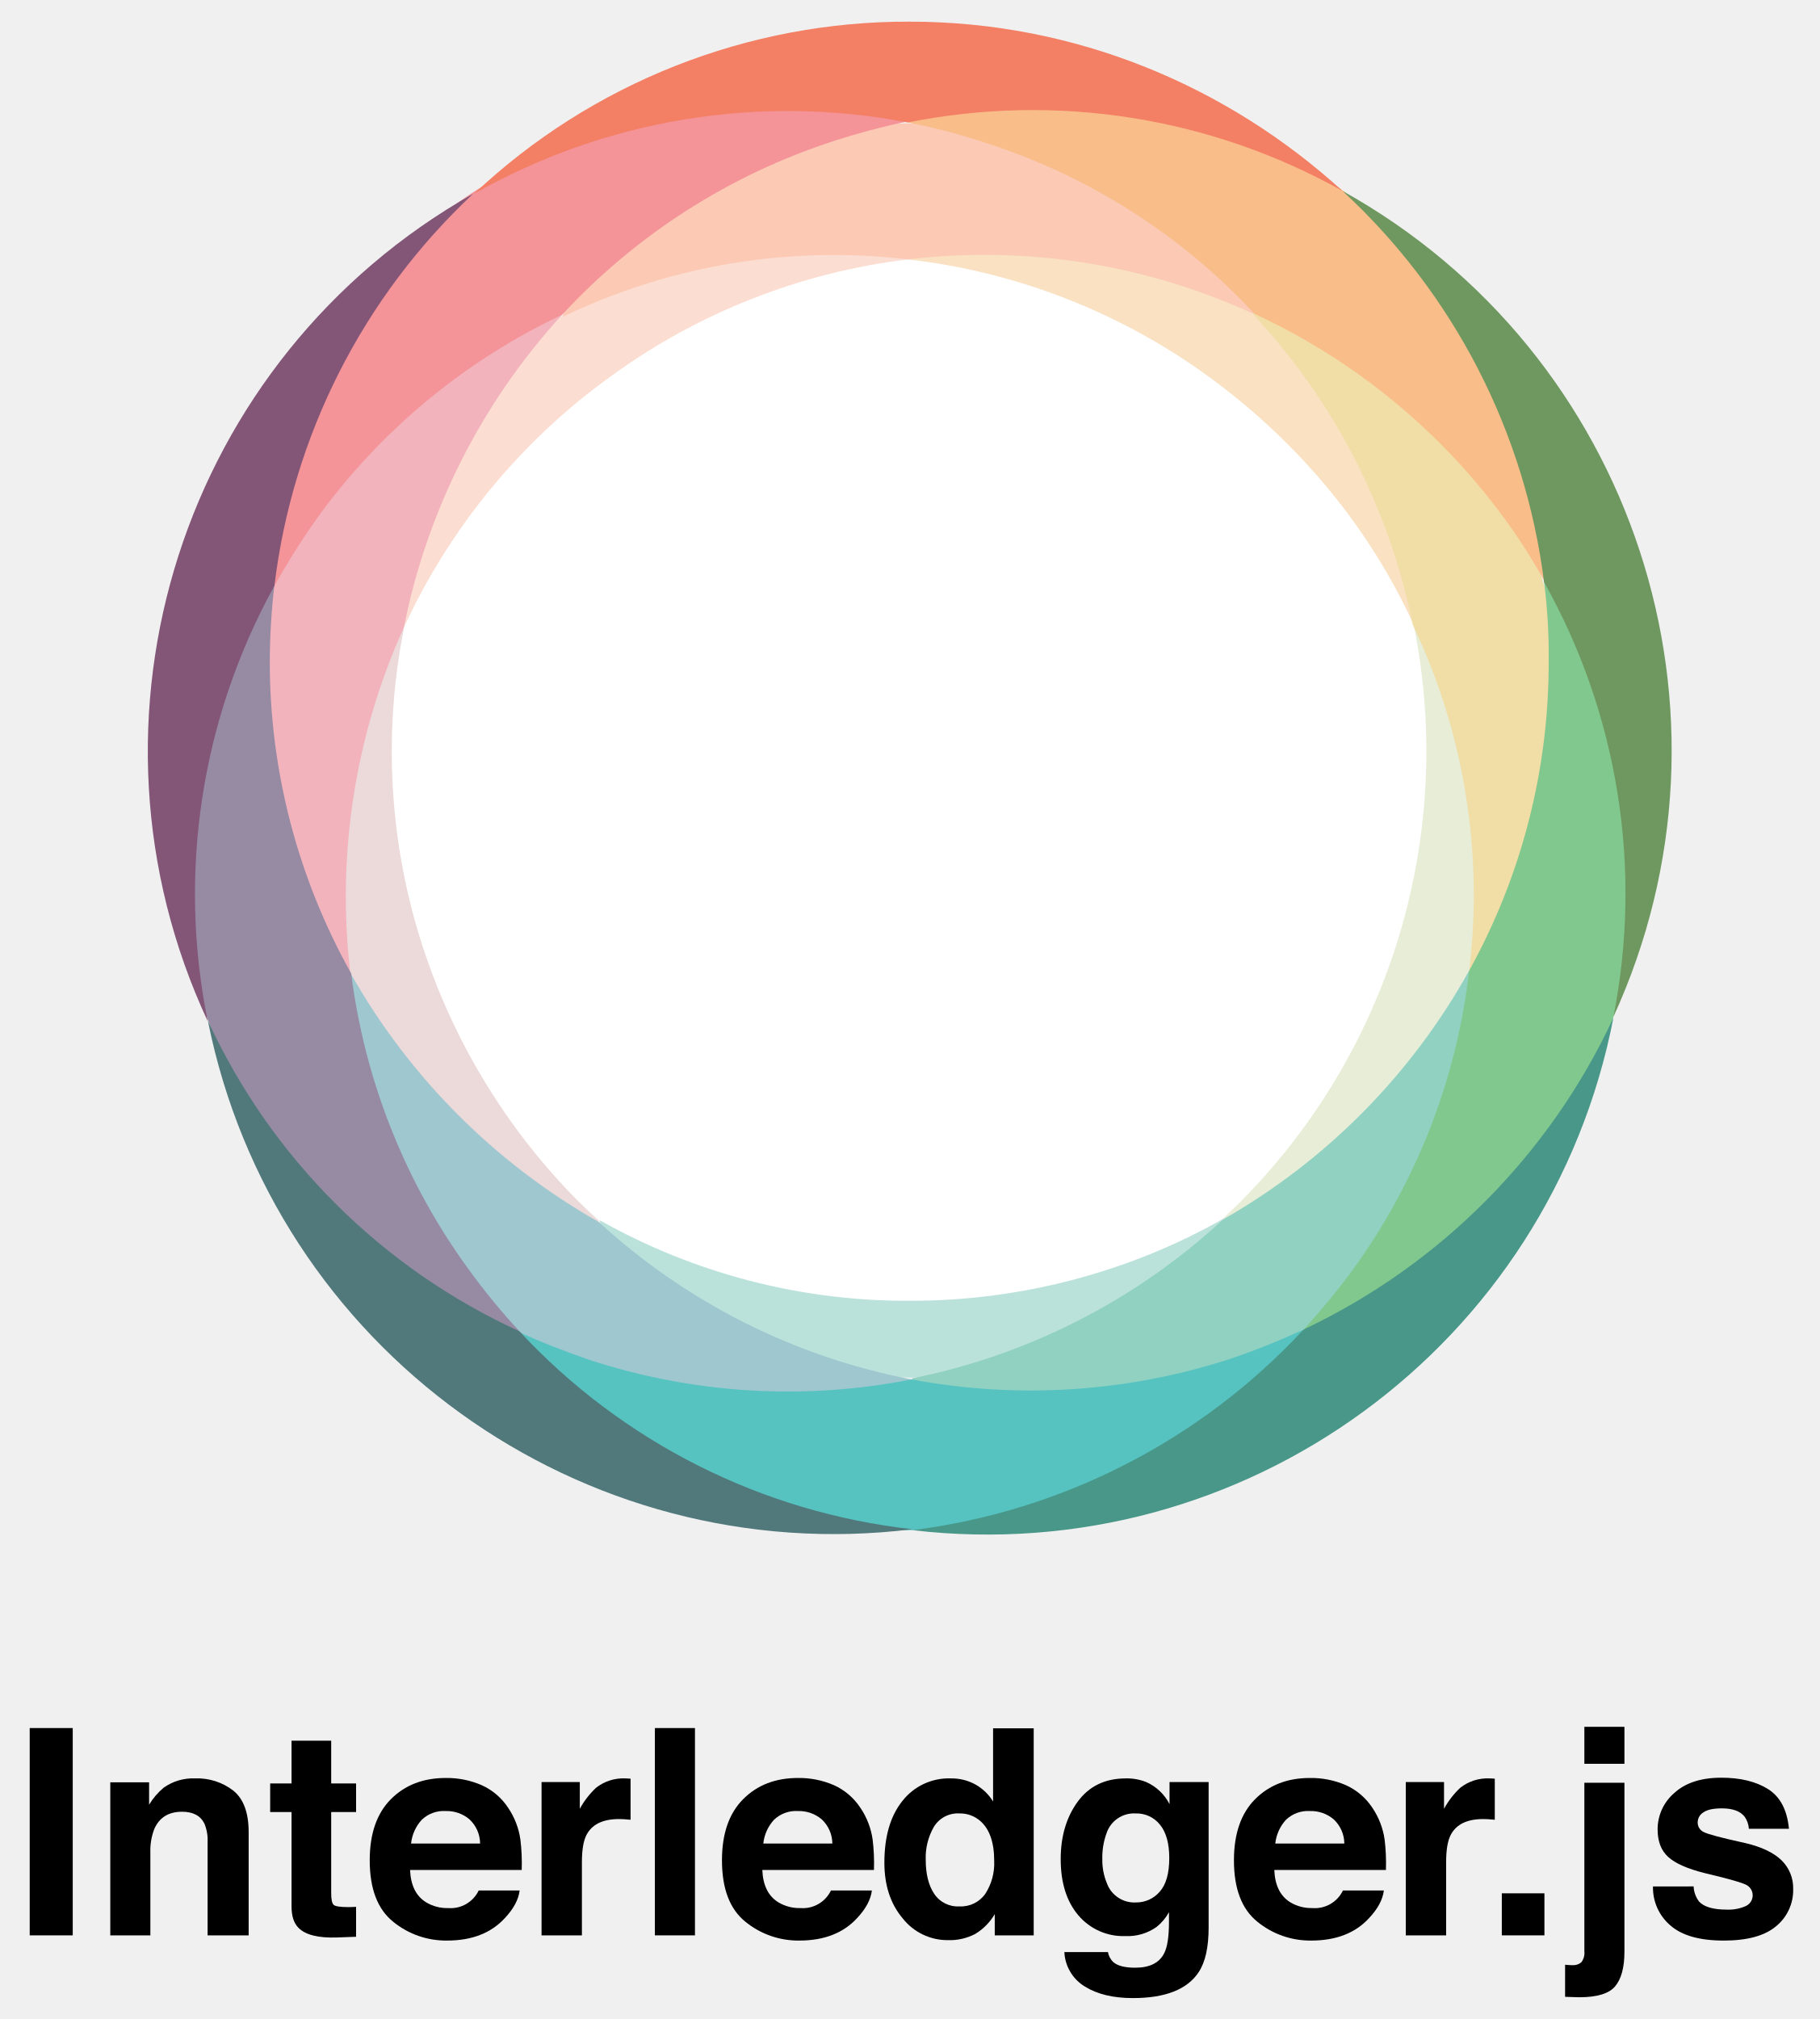
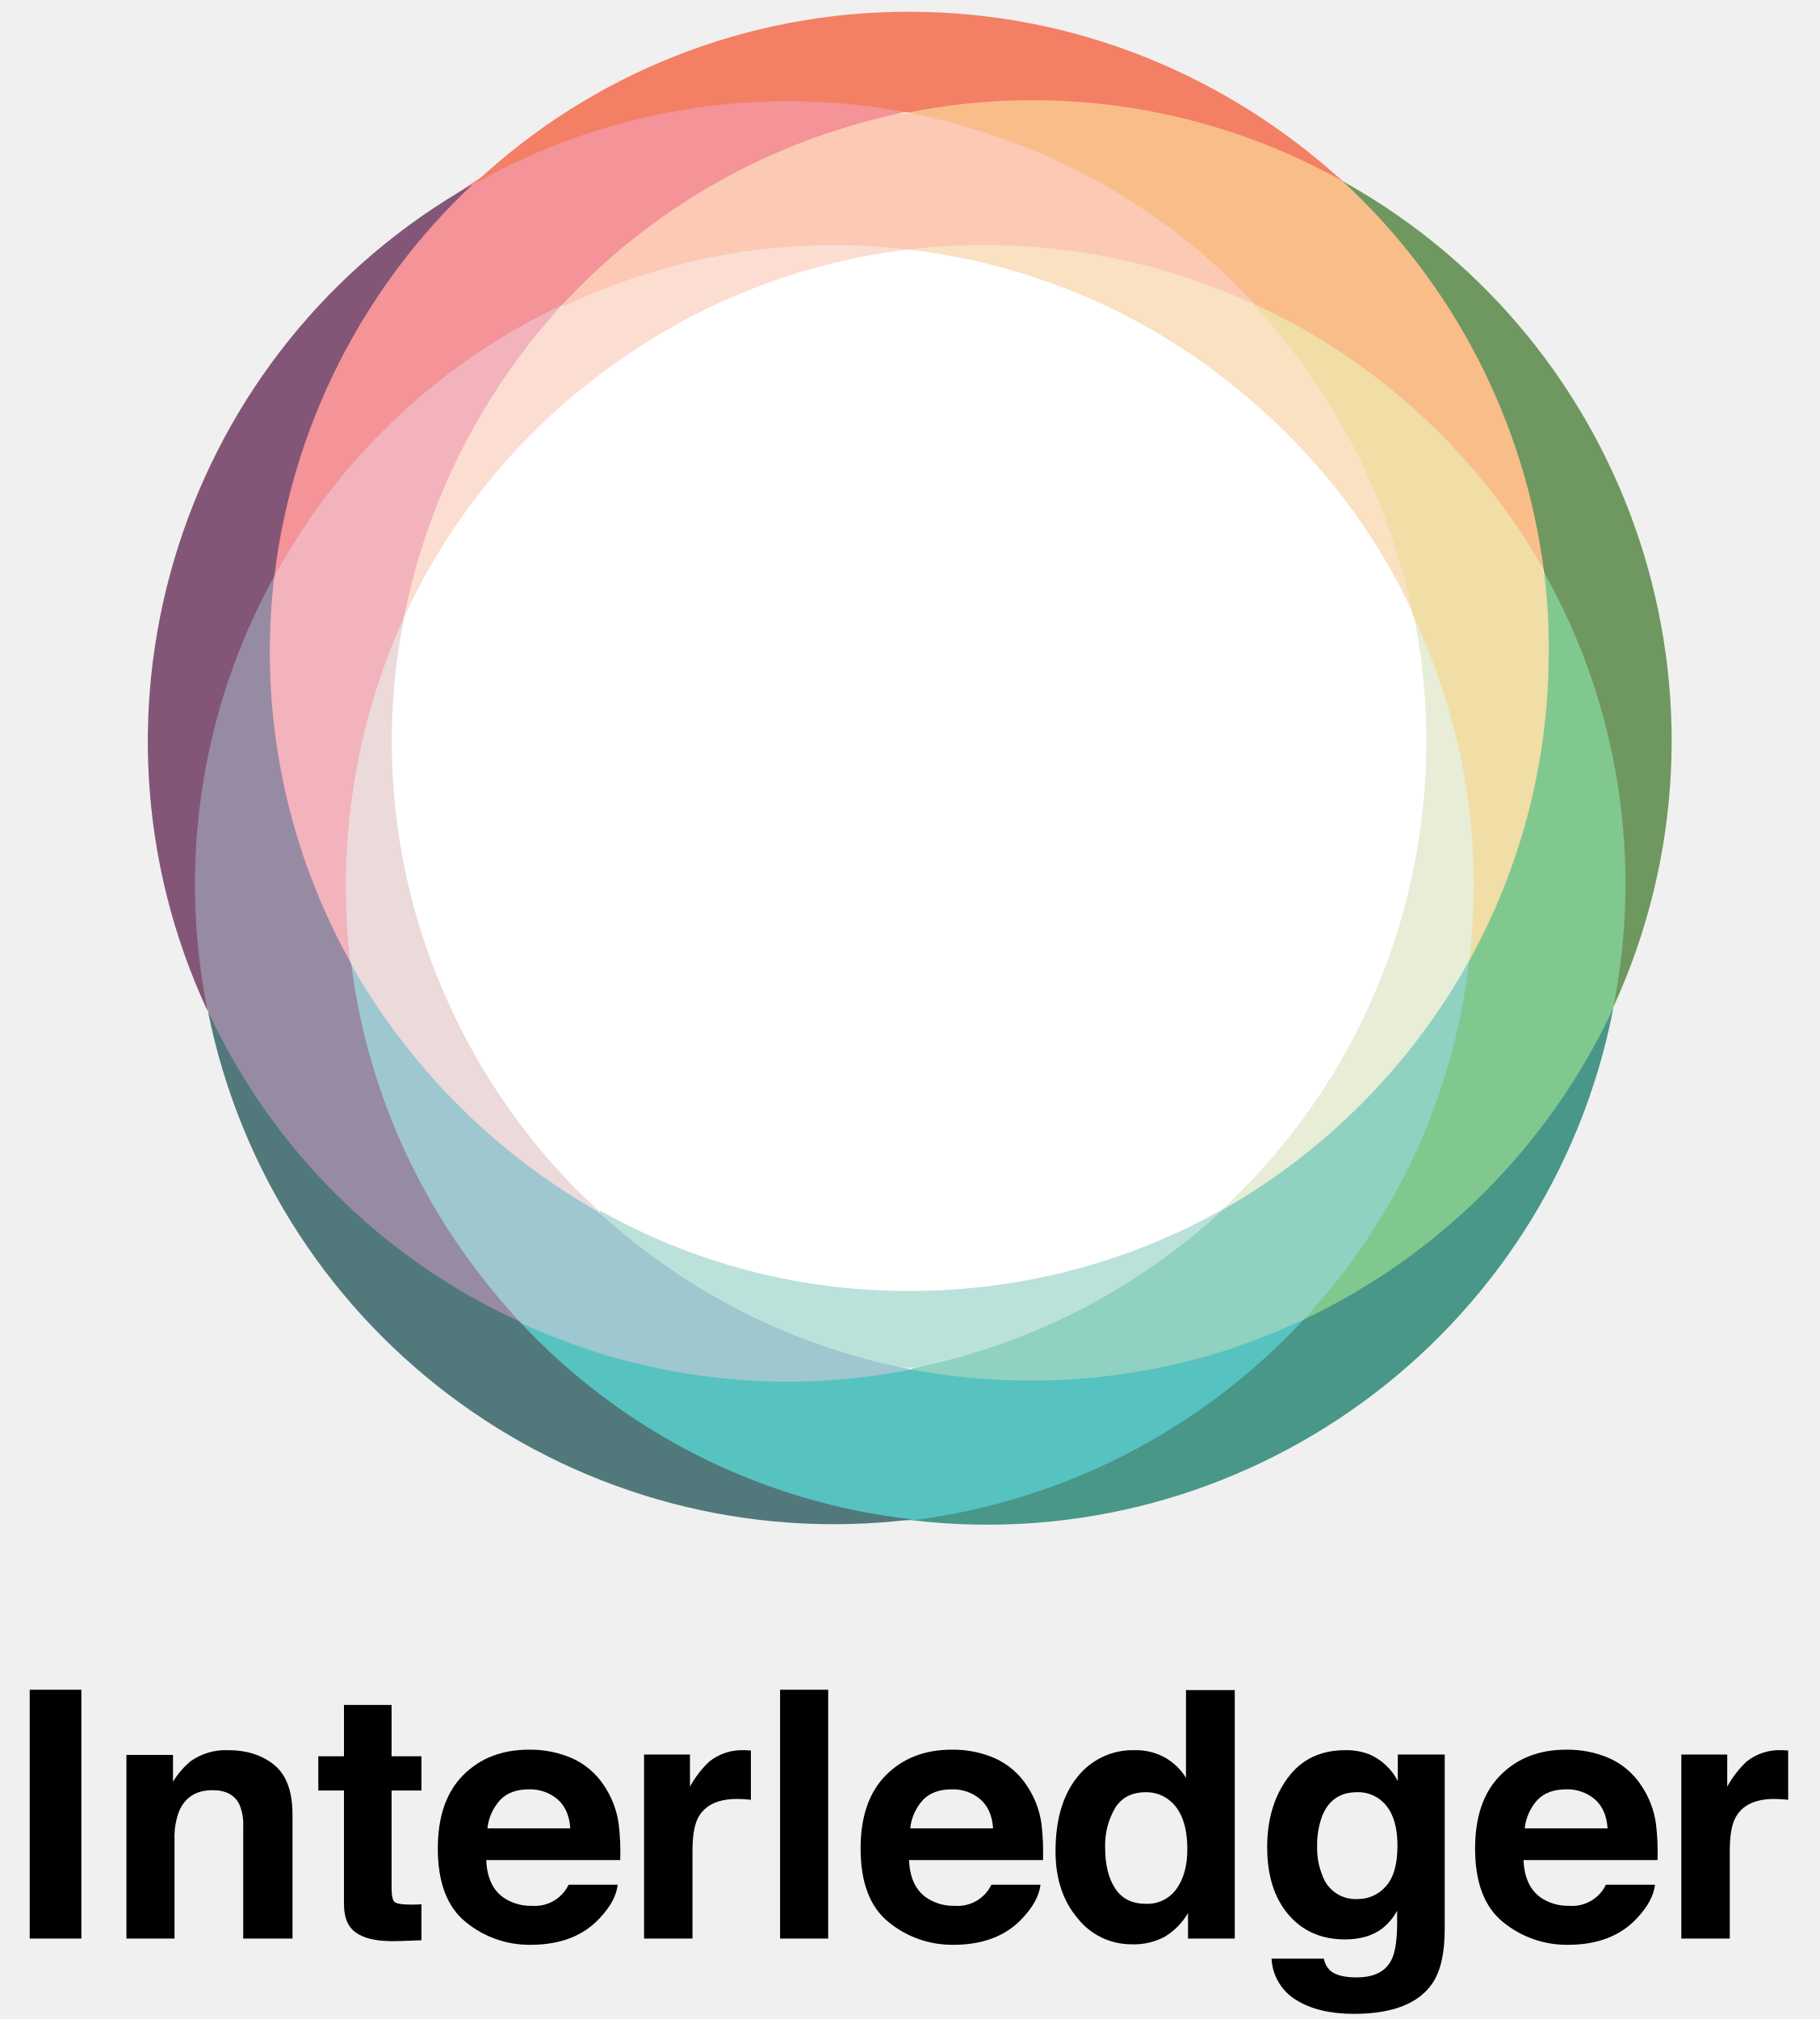
<svg xmlns="http://www.w3.org/2000/svg" id="svg68" viewBox="0 0 500 554.681">
  <defs>
    <style>.cls-1{fill:none;}.cls-2{clip-path:url(#clip-path);}.cls-3{fill:#fff;}.cls-4{fill:#bbe2da;}.cls-5{fill:#ecd9d9;}.cls-6{fill:#fcddd1;}.cls-7{fill:#f9e1c1;}.cls-8{fill:#e7edd7;}.cls-9{fill:#9ec7d0;}.cls-10{fill:#90d1c2;}.cls-11{fill:#f2b3bc;}.cls-12{fill:#fbc9b4;}.cls-13{fill:#f1dda6;}.cls-14{fill:#978ba4;}.cls-15{fill:#56c3c1;}.cls-16{fill:#81c88e;}.cls-17{fill:#f49398;}.cls-18{fill:#f9bd89;}.cls-19{fill:#835677;}.cls-20{fill:#51797c;}.cls-21{fill:#489789;}.cls-22{fill:#6e985f;}.cls-23{fill:#f37f64;}</style>
    <clipPath id="clip-path">
-       <rect class="cls-1" x="-0.574" y="-15.903" width="500.574" height="495.492" />
+       <rect class="cls-1" x="-0.574" y="-18.615" width="500.574" height="495.492" />
    </clipPath>
  </defs>
  <g class="cls-2">
    <g id="g46">
      <g id="g44">
-         <path id="path2" class="cls-3" d="M388.451,263.351c9.656-29.73,5.844-63.27,0-91.984-12.197-26.172-27.443-53.869-52.344-71.91-25.41-18.549-57.68-24.902-86.648-28.205C220.746,74.81,189.746,79.638,164.59,97.679c-25.41,18.549-41.418,48.279-53.615,74.705-5.59,28.459-9.656,61.492,0,90.967,9.656,29.729,32.016,52.344,53.615,71.91,25.156,13.975,53.869,27.697,84.869,27.697,31.254,0,61.238-13.721,86.648-28.205,21.09-19.566,42.943-41.926,52.344-71.402Z" />
-         <path id="path4" class="cls-4" d="M249.967,357.367a171.962,171.962,0,0,1-85.123-22.107c1.016,19.82,39.385,43.197,85.885,43.197s82.836-28.713,85.631-43.705a175.178,175.178,0,0,1-86.393,22.615Z" />
-         <path id="path6" class="cls-5" d="M164.59,335.515a177.22,177.22,0,0,1-48.279-74.959,173.42,173.42,0,0,1-5.336-87.918c-17.025,4.066-25.918,61.492-14.484,95.033S147.82,342.63,164.59,335.515Z" />
-         <path id="path8" class="cls-6" d="M167.639,103.523A174.497,174.497,0,0,1,249.459,71.252c-13.975-12.197-70.385-3.303-95.033,15.5s-53.361,68.098-43.451,85.631A175.305,175.305,0,0,1,167.639,103.523Z" />
-         <path id="path10" class="cls-7" d="M249.459,71.252a174.138,174.138,0,0,1,83.09,32.525c24.902,18.295,43.959,41.672,55.902,67.844,10.418-17.787-12.959-65.049-43.959-85.377S257.336,60.326,249.459,71.252Z" />
-         <path id="path12" class="cls-8" d="M388.451,171.621A175.444,175.444,0,0,1,336.107,334.752c24.139,2.287,57.426-29.73,67.59-68.352S403.443,173.654,388.451,171.621Z" />
-         <path id="path14" class="cls-9" d="M96.492,267.671c-10.164,12.959,2.795,67.336,46.246,98.336s98.336,24.139,107.738,12.959a176.027,176.027,0,0,1-85.885-43.197A180.655,180.655,0,0,1,96.492,267.671Z" />
-         <path id="path16" class="cls-10" d="M403.697,266.654a178.232,178.232,0,0,1-67.59,68.352,177.108,177.108,0,0,1-85.631,43.705c11.434,13.975,73.943,6.861,107.738-13.467,33.795-20.582,52.09-81.057,45.484-98.59Z" />
-         <path id="path18" class="cls-11" d="M110.975,172.384A178.628,178.628,0,0,1,154.426,86.498c-22.869-8.385-65.811,29.73-79.279,74.197s-2.541,95.795,21.09,106.467a179.263,179.263,0,0,1,14.738-94.779Z" />
-         <path id="path20" class="cls-12" d="M249.459,71.252a177.109,177.109,0,0,1,95.033,14.992c9.656-18.295-52.09-52.344-95.033-52.344S155.443,63.63,154.68,87.007A171.982,171.982,0,0,1,249.459,71.252Z" />
-         <path id="path22" class="cls-13" d="M403.697,266.654c20.582-4.066,35.828-54.885,20.328-106.721S361.008,80.908,344.238,86.244a175.662,175.662,0,0,1,43.959,85.377,172.342,172.342,0,0,1,15.5,95.033Z" />
-         <path id="path24" class="cls-14" d="M142.738,365.752a184.663,184.663,0,0,1-13.975-17.025,175.382,175.382,0,0,1-32.27-81.311,175.046,175.046,0,0,1-22.361-85.885,187.23,187.23,0,0,1,1.27-20.836c-16.516,4.574-36.336,70.639-18.295,119.426S127.238,368.548,142.738,365.752Z" />
-         <path id="path26" class="cls-15" d="M358.213,365.244a199.341,199.341,0,0,1-20.328,8.131,177.34,177.34,0,0,1-87.41,5.59,175.383,175.383,0,0,1-88.426-5.336c-6.607-2.287-13.213-4.828-19.311-7.623,7.623,23.885,47.008,54.377,107.992,54.377s96.303-30.238,107.484-55.139Z" />
-         <path id="path28" class="cls-16" d="M424.279,159.933a155.337,155.337,0,0,1,1.27,21.852,174.25,174.25,0,0,1-21.852,84.869,173.536,173.536,0,0,1-32.27,82.582,200.878,200.878,0,0,1-13.213,16.008c28.205,1.779,69.877-29.221,85.123-85.885S439.525,166.793,424.279,159.933Z" />
-         <path id="path30" class="cls-17" d="M75.402,160.949A205.455,205.455,0,0,1,87.09,142.4,175.148,175.148,0,0,1,154.426,86.498a175.386,175.386,0,0,1,74.705-47.77A195.331,195.331,0,0,1,249.205,33.392C225.32,21.449,167.131,28.564,129.779,52.957S68.541,138.08,75.402,160.949Z" />
-         <path id="path32" class="cls-18" d="M249.459,33.646a165.214,165.214,0,0,1,21.344,5.59A172.883,172.883,0,0,1,344.746,86.244,177.234,177.234,0,0,1,413.353,142.4a157.518,157.518,0,0,1,11.18,17.533c10.672-20.582-21.852-82.074-55.393-107.484S274.361,22.466,249.459,33.646Z" />
-         <path id="path34" class="cls-19" d="M75.402,160.949A176.439,176.439,0,0,1,130.033,53.212a175.846,175.846,0,0,0-72.926,227.418A175.22,175.22,0,0,1,75.402,160.949Z" />
-         <path id="path36" class="cls-20" d="M142.738,365.752a173.905,173.905,0,0,1-85.631-85.377A175.554,175.554,0,0,0,250.73,420.129,173.609,173.609,0,0,1,142.738,365.752Z" />
-         <path id="path38" class="cls-21" d="M358.213,365.244a176.639,176.639,0,0,1-107.484,55.139A175.369,175.369,0,0,0,443.336,279.613,177.487,177.487,0,0,1,358.213,365.244Z" />
-         <path id="path40" class="cls-22" d="M424.279,159.933A174.691,174.691,0,0,1,443.336,279.359,175.812,175.812,0,0,0,368.885,52.449,176.026,176.026,0,0,1,424.279,159.933Z" />
-         <path id="path42" class="cls-23" d="M249.459,33.646A174.265,174.265,0,0,1,368.885,52.449c-31.508-28.713-73.18-46.5-118.918-46.5A173.763,173.763,0,0,0,130.287,53.212,174.784,174.784,0,0,1,249.459,33.646Z" />
+         <path id="path2" class="cls-3" d="M388.451,260.639c9.656-29.73,5.844-63.27,0-91.984-12.197-26.172-27.443-53.869-52.344-71.91C310.697,78.197,278.426,71.844,249.459,68.541,220.746,72.098,189.746,76.926,164.59,94.967c-25.41,18.549-41.418,48.279-53.615,74.705-5.59,28.459-9.656,61.492,0,90.967,9.656,29.729,32.016,52.344,53.615,71.91,25.156,13.975,53.869,27.697,84.869,27.697,31.254,0,61.238-13.721,86.648-28.205,21.09-19.566,42.943-41.926,52.344-71.402Z" />
+         <path id="path4" class="cls-4" d="M249.967,354.656a171.962,171.962,0,0,1-85.123-22.107c1.016,19.82,39.385,43.197,85.885,43.197s82.836-28.713,85.631-43.705a175.178,175.178,0,0,1-86.393,22.615Z" />
+         <path id="path6" class="cls-5" d="M164.59,332.803a177.22,177.22,0,0,1-48.279-74.959,173.42,173.42,0,0,1-5.336-87.918C93.951,173.992,85.057,231.418,96.492,264.959S147.82,339.918,164.59,332.803Z" />
+         <path id="path8" class="cls-6" d="M167.639,100.811A174.497,174.497,0,0,1,249.459,68.541c-13.975-12.197-70.385-3.303-95.033,15.5s-53.361,68.098-43.451,85.631A175.305,175.305,0,0,1,167.639,100.811Z" />
+         <path id="path10" class="cls-7" d="M249.459,68.541a174.138,174.138,0,0,1,83.09,32.525c24.902,18.295,43.959,41.672,55.902,67.844,10.418-17.787-12.959-65.049-43.959-85.377S257.336,57.615,249.459,68.541Z" />
+         <path id="path12" class="cls-8" d="M388.451,168.91A175.444,175.444,0,0,1,336.107,332.041c24.139,2.287,57.426-29.73,67.59-68.352S403.443,170.943,388.451,168.91Z" />
+         <path id="path14" class="cls-9" d="M96.492,264.959C86.328,277.918,99.287,332.295,142.738,363.295s98.336,24.139,107.738,12.959a176.027,176.027,0,0,1-85.885-43.197A180.655,180.655,0,0,1,96.492,264.959Z" />
+         <path id="path16" class="cls-10" d="M403.697,263.943A178.232,178.232,0,0,1,336.107,332.295a177.108,177.108,0,0,1-85.631,43.705c11.434,13.975,73.943,6.861,107.738-13.467,33.795-20.582,52.09-81.057,45.484-98.59Z" />
+         <path id="path18" class="cls-11" d="M110.975,169.672A178.628,178.628,0,0,1,154.426,83.787c-22.869-8.385-65.811,29.73-79.279,74.197s-2.541,95.795,21.09,106.467a179.263,179.263,0,0,1,14.738-94.779Z" />
+         <path id="path20" class="cls-12" d="M249.459,68.541a177.109,177.109,0,0,1,95.033,14.992c9.656-18.295-52.09-52.344-95.033-52.344S155.443,60.918,154.68,84.295A171.982,171.982,0,0,1,249.459,68.541Z" />
+         <path id="path22" class="cls-13" d="M403.697,263.943c20.582-4.066,35.828-54.885,20.328-106.721s-63.016-79.025-79.787-73.689a175.662,175.662,0,0,1,43.959,85.377,172.342,172.342,0,0,1,15.5,95.033Z" />
+         <path id="path24" class="cls-14" d="M142.738,363.041a184.663,184.663,0,0,1-13.975-17.025,175.382,175.382,0,0,1-32.27-81.311,175.046,175.046,0,0,1-22.361-85.885,187.23,187.23,0,0,1,1.27-20.836c-16.516,4.574-36.336,70.639-18.295,119.426S127.238,365.836,142.738,363.041Z" />
+         <path id="path26" class="cls-15" d="M358.213,362.533a199.341,199.341,0,0,1-20.328,8.131,177.34,177.34,0,0,1-87.41,5.59,175.383,175.383,0,0,1-88.426-5.336c-6.607-2.287-13.213-4.828-19.311-7.623,7.623,23.885,47.008,54.377,107.992,54.377s96.303-30.238,107.484-55.139Z" />
+         <path id="path28" class="cls-16" d="M424.279,157.221a155.337,155.337,0,0,1,1.27,21.852,174.25,174.25,0,0,1-21.852,84.869,173.536,173.536,0,0,1-32.27,82.582,200.878,200.878,0,0,1-13.213,16.008c28.205,1.779,69.877-29.221,85.123-85.885S439.525,164.082,424.279,157.221Z" />
+         <path id="path30" class="cls-17" d="M75.402,158.238a205.455,205.455,0,0,1,11.689-18.549A175.148,175.148,0,0,1,154.426,83.787,175.386,175.386,0,0,1,229.131,36.016,195.331,195.331,0,0,1,249.205,30.68c-23.885-11.943-82.074-4.828-119.426,19.566S68.541,135.369,75.402,158.238Z" />
+         <path id="path32" class="cls-18" d="M249.459,30.934a165.214,165.214,0,0,1,21.344,5.59A172.883,172.883,0,0,1,344.746,83.533a177.234,177.234,0,0,1,68.607,56.156,157.518,157.518,0,0,1,11.18,17.533c10.672-20.582-21.852-82.074-55.393-107.484s-94.779-29.984-119.68-18.803Z" />
+         <path id="path34" class="cls-19" d="M75.402,158.238A176.439,176.439,0,0,1,130.033,50.5,175.846,175.846,0,0,0,57.107,277.918,175.22,175.22,0,0,1,75.402,158.238Z" />
+         <path id="path36" class="cls-20" d="M142.738,363.041a173.905,173.905,0,0,1-85.631-85.377A175.554,175.554,0,0,0,250.73,417.418,173.609,173.609,0,0,1,142.738,363.041Z" />
+         <path id="path38" class="cls-21" d="M358.213,362.533a176.639,176.639,0,0,1-107.484,55.139A175.369,175.369,0,0,0,443.336,276.902,177.487,177.487,0,0,1,358.213,362.533Z" />
+         <path id="path40" class="cls-22" d="M424.279,157.221A174.691,174.691,0,0,1,443.336,276.647,175.812,175.812,0,0,0,368.885,49.738,176.026,176.026,0,0,1,424.279,157.221Z" />
+         <path id="path42" class="cls-23" d="M249.459,30.934A174.265,174.265,0,0,1,368.885,49.738c-31.508-28.713-73.18-46.5-118.918-46.5A173.763,173.763,0,0,0,130.287,50.5,174.784,174.784,0,0,1,249.459,30.934Z" />
      </g>
    </g>
  </g>
-   <path d="M19.988,531.703H8.165V474.75H19.988Z" />
-   <path d="M64.189,492.002q4.136,3.42,4.136,11.341v28.36H57.043V506.086a11.766,11.766,0,0,0-.882-5.101q-1.612-3.245-6.137-3.245-5.562,0-7.633,4.752a16.427,16.427,0,0,0-1.074,6.414v22.797H30.305V489.665H40.969v6.143a18.669,18.669,0,0,1,4.001-4.675,13.863,13.863,0,0,1,8.58-2.55A16.145,16.145,0,0,1,64.189,492.002Z" />
-   <path d="M74.237,497.817v-7.844h5.873V478.228h10.896v11.746h6.839v7.844H91.006v22.256q0,2.588.657,3.226.656.639,4.019.638.502,0,1.062-.019.56-.019,1.101-.059v8.23l-5.216.192q-7.805.271-10.664-2.704-1.854-1.893-1.855-5.835V497.817Z" />
-   <path d="M132.36,490.44a17.132,17.132,0,0,1,7.278,6.23,20.691,20.691,0,0,1,3.355,8.707,53.778,53.778,0,0,1,.363,8.358H112.682q.256,6.337,4.404,8.887a11.181,11.181,0,0,0,6.071,1.584,8.552,8.552,0,0,0,8.381-4.829h11.243q-.445,3.747-4.082,7.611-5.659,6.144-15.845,6.144a22.959,22.959,0,0,1-14.834-5.182q-6.427-5.183-6.427-16.861,0-10.944,5.802-16.783,5.802-5.839,15.061-5.84A23.979,23.979,0,0,1,132.36,490.44Zm-16.474,9.513a11.441,11.441,0,0,0-2.934,6.52h18.971a9.188,9.188,0,0,0-2.933-6.655,9.651,9.651,0,0,0-6.531-2.271A8.735,8.735,0,0,0,115.886,499.953Z" />
-   <path d="M172.32,488.602q.212.021.946.059v11.282q-1.043-.116-1.854-.154-.812-.038-1.314-.039-6.646,0-8.925,4.328-1.275,2.433-1.275,7.495v20.131H148.809V489.587h10.51v7.342a23.282,23.282,0,0,1,4.443-5.757,12.097,12.097,0,0,1,8.037-2.589C172.004,488.583,172.178,488.589,172.32,488.602Z" />
-   <path d="M190.963,531.703H179.951V474.75h11.012Z" />
-   <path d="M229.149,490.44a17.132,17.132,0,0,1,7.278,6.23,20.691,20.691,0,0,1,3.355,8.707,53.778,53.778,0,0,1,.363,8.358H209.471q.256,6.337,4.404,8.887a11.181,11.181,0,0,0,6.071,1.584,8.552,8.552,0,0,0,8.381-4.829h11.243q-.445,3.747-4.082,7.611-5.659,6.144-15.845,6.144a22.959,22.959,0,0,1-14.834-5.182q-6.427-5.183-6.427-16.861,0-10.944,5.802-16.783,5.802-5.839,15.061-5.84A23.979,23.979,0,0,1,229.149,490.44Zm-16.474,9.513a11.441,11.441,0,0,0-2.934,6.52h18.971a9.188,9.188,0,0,0-2.933-6.655,9.651,9.651,0,0,0-6.531-2.271A8.735,8.735,0,0,0,212.675,499.953Z" />
-   <path d="M268.047,490.264A13.387,13.387,0,0,1,272.877,494.919v-20.092h11.166v56.876H273.34v-5.834a15.518,15.518,0,0,1-5.371,5.447,15.07,15.07,0,0,1-7.496,1.7,15.645,15.645,0,0,1-12.421-5.97q-5.043-5.969-5.042-15.319,0-10.781,4.965-16.963a16.149,16.149,0,0,1,13.271-6.182A13.58,13.58,0,0,1,268.047,490.264ZM270.752,520.267a15.362,15.362,0,0,0,2.434-9.003q0-7.727-3.902-11.051a8.406,8.406,0,0,0-5.564-2.009,7.735,7.735,0,0,0-7.09,3.65,16.911,16.911,0,0,0-2.26,9.062q0,5.834,2.299,9.331a7.776,7.776,0,0,0,6.975,3.496A8.134,8.134,0,0,0,270.752,520.267Z" />
-   <path d="M314.885,489.549a13.222,13.222,0,0,1,6.482,6.104v-6.066H332.108v39.952q0,8.152-2.743,12.287-4.714,7.109-18.082,7.109-8.077,0-13.176-3.168a11.69,11.69,0,0,1-5.642-9.467h11.978a4.962,4.962,0,0,0,1.507,2.782q1.777,1.507,5.989,1.507,5.95,0,7.96-3.979,1.312-2.55,1.313-8.578v-2.704a13.433,13.433,0,0,1-3.4,4.057,13.67,13.67,0,0,1-8.539,2.512,16.157,16.157,0,0,1-12.963-5.699q-4.85-5.7-4.85-15.437,0-9.388,4.67-15.783,4.668-6.394,13.235-6.395A14.486,14.486,0,0,1,314.885,489.549Zm3.75,30.195q2.656-2.917,2.655-9.292,0-5.988-2.521-9.119a8.223,8.223,0,0,0-6.752-3.129,7.957,7.957,0,0,0-7.965,5.447,19.4,19.4,0,0,0-1.154,7.148,16.382,16.382,0,0,0,1.23,6.53,8.026,8.026,0,0,0,8.004,5.332A8.454,8.454,0,0,0,318.635,519.744Z" />
-   <path d="M369.831,490.44a17.136,17.136,0,0,1,7.278,6.23,20.71,20.71,0,0,1,3.355,8.707,53.85,53.85,0,0,1,.362,8.358H350.153q.256,6.337,4.404,8.887a11.18,11.18,0,0,0,6.071,1.584,8.553,8.553,0,0,0,8.381-4.829h11.243q-.445,3.747-4.083,7.611-5.659,6.144-15.845,6.144a22.962,22.962,0,0,1-14.835-5.182q-6.426-5.183-6.426-16.861,0-10.944,5.802-16.783,5.801-5.839,15.061-5.84A23.979,23.979,0,0,1,369.831,490.44Zm-16.474,9.513a11.441,11.441,0,0,0-2.934,6.52h18.972a9.19,9.19,0,0,0-2.934-6.655,9.65,9.65,0,0,0-6.531-2.271A8.734,8.734,0,0,0,353.357,499.953Z" />
-   <path d="M409.791,488.602q.212.021.947.059v11.282q-1.044-.116-1.855-.154-.81-.038-1.313-.039-6.646,0-8.925,4.328-1.276,2.433-1.275,7.495v20.131H386.28V489.587h10.509v7.342a23.294,23.294,0,0,1,4.443-5.757,12.097,12.097,0,0,1,8.037-2.589C409.476,488.583,409.649,488.589,409.791,488.602Z" />
-   <path d="M412.67,520.15h11.708v11.553h-11.708Z" />
-   <path d="M430.057,539.778q.927.078,1.313.097c.258.013.489.02.696.02a3.432,3.432,0,0,0,2.453-.792,4.26,4.26,0,0,0,.831-3.072v-46.25H446.362v46.443q0,6.375-2.512,9.428-2.512,3.053-9.853,3.053-.502,0-1.487-.039-.986-.038-2.454-.077Zm16.306-55.214H435.351V474.402H446.362Z" />
-   <path d="M465.372,518.257a7.335,7.335,0,0,0,1.515,4.173q2.057,2.203,7.609,2.202a11.639,11.639,0,0,0,5.183-.966,3.235,3.235,0,0,0,.374-5.718q-1.548-.965-11.521-3.323-7.179-1.777-10.115-4.443-2.936-2.628-2.937-7.573a13.121,13.121,0,0,1,4.589-10.026q4.588-4.192,12.913-4.192,7.9,0,12.875,3.148,4.975,3.151,5.712,10.877H480.558a6.509,6.509,0,0,0-1.201-3.361q-1.822-2.24-6.199-2.241-3.604,0-5.134,1.121a3.221,3.221,0,0,0-1.53,2.627,2.873,2.873,0,0,0,1.627,2.743q1.627.889,11.498,3.053,6.58,1.545,9.864,4.675a10.615,10.615,0,0,1,3.246,7.921,12.787,12.787,0,0,1-4.666,10.22q-4.666,3.961-14.421,3.961-9.951,0-14.693-4.192a13.626,13.626,0,0,1-4.742-10.684Z" />
+   <path d="M22.356,532.581H8.165V464.223H22.356Z" />
+   <path d="M75.408,484.93q4.964,4.105,4.965,13.612v34.04H66.831V501.834a14.122,14.122,0,0,0-1.059-6.122q-1.935-3.894-7.366-3.895-6.676,0-9.161,5.704a19.717,19.717,0,0,0-1.289,7.699v27.362H34.739V482.125H47.538v7.373a22.407,22.407,0,0,1,4.803-5.611,16.639,16.639,0,0,1,10.298-3.06Q70.444,480.826,75.408,484.93Z" />
+   <path d="M87.468,491.91v-9.415h7.049V468.397h13.078v14.098h8.208v9.415h-8.208v26.713q0,3.107.788,3.872.788.767,4.823.765.602,0,1.275-.022.672-.023,1.322-.07v9.879l-6.261.231q-9.368.325-12.8-3.246-2.226-2.272-2.226-7.003V491.91Z" />
+   <path d="M157.23,483.056a20.563,20.563,0,0,1,8.735,7.478,24.834,24.834,0,0,1,4.027,10.451,64.546,64.546,0,0,1,.435,10.032H133.612q.308,7.606,5.286,10.666a13.42,13.42,0,0,0,7.287,1.901,10.264,10.264,0,0,0,10.059-5.796h13.494q-.534,4.497-4.899,9.136-6.793,7.374-19.018,7.374a27.557,27.557,0,0,1-17.805-6.219q-7.714-6.22-7.714-20.238,0-13.135,6.964-20.144,6.963-7.008,18.076-7.009A28.781,28.781,0,0,1,157.23,483.056ZM137.458,494.473a13.732,13.732,0,0,0-3.521,7.825H156.707q-.36-5.264-3.52-7.988a11.584,11.584,0,0,0-7.839-2.725Q140.258,491.585,137.458,494.473Z" />
+   <path d="M205.193,480.849q.254.025,1.136.07V494.46q-1.252-.139-2.226-.185-.974-.046-1.577-.047-7.977,0-10.713,5.195-1.531,2.92-1.53,8.996v24.162h-13.31V482.031h12.614v8.812a27.944,27.944,0,0,1,5.333-6.91,14.519,14.519,0,0,1,9.646-3.107C204.814,480.826,205.022,480.833,205.193,480.849Z" />
+   <path d="M227.569,532.581H214.352V464.223h13.217Z" />
+   <path d="M273.402,483.056a20.563,20.563,0,0,1,8.735,7.478,24.834,24.834,0,0,1,4.027,10.451,64.546,64.546,0,0,1,.435,10.032H249.784q.308,7.606,5.286,10.666a13.42,13.42,0,0,0,7.287,1.901A10.264,10.264,0,0,0,272.416,517.788H285.91q-.534,4.497-4.899,9.136-6.793,7.374-19.018,7.374a27.557,27.557,0,0,1-17.805-6.219q-7.714-6.22-7.714-20.238,0-13.135,6.964-20.144,6.963-7.008,18.076-7.009A28.781,28.781,0,0,1,273.402,483.056ZM253.629,494.473a13.732,13.732,0,0,0-3.521,7.825h22.77q-.36-5.264-3.52-7.988a11.584,11.584,0,0,0-7.839-2.725Q256.43,491.585,253.629,494.473Z" />
+   <path d="M320.089,482.843a16.068,16.068,0,0,1,5.797,5.588V464.316h13.402v68.266H326.442v-7.002a18.625,18.625,0,0,1-6.447,6.538,18.088,18.088,0,0,1-8.997,2.041A18.778,18.778,0,0,1,296.09,526.993q-6.053-7.165-6.052-18.387,0-12.94,5.96-20.36a19.383,19.383,0,0,1,15.929-7.42A16.299,16.299,0,0,1,320.089,482.843Zm3.247,36.011q2.922-4.174,2.921-10.806,0-9.274-4.684-13.264a10.089,10.089,0,0,0-6.679-2.411q-5.798,0-8.51,4.381a20.298,20.298,0,0,0-2.712,10.876q0,7.003,2.759,11.2,2.757,4.197,8.371,4.196A9.762,9.762,0,0,0,323.336,518.855Z" />
+   <path d="M376.307,481.986a15.87,15.87,0,0,1,7.781,7.327v-7.281h12.892v47.953q0,9.784-3.292,14.748-5.658,8.532-21.703,8.533-9.695,0-15.814-3.802a14.031,14.031,0,0,1-6.771-11.363h14.376a5.956,5.956,0,0,0,1.809,3.339q2.133,1.809,7.189,1.809,7.142,0,9.554-4.776,1.575-3.061,1.577-10.296v-3.246a16.123,16.123,0,0,1-4.081,4.869q-3.942,3.015-10.249,3.015-9.739,0-15.559-6.841-5.821-6.841-5.821-18.528,0-11.268,5.605-18.944,5.603-7.674,15.886-7.675A17.387,17.387,0,0,1,376.307,481.986Zm4.501,36.242q3.188-3.501,3.187-11.153,0-7.187-3.025-10.945a9.87,9.87,0,0,0-8.104-3.755q-6.929,0-9.56,6.538a23.285,23.285,0,0,0-1.385,8.58,19.663,19.663,0,0,0,1.477,7.838,9.633,9.633,0,0,0,9.607,6.4A10.147,10.147,0,0,0,380.808,518.228Z" />
+   <path d="M442.256,483.056a20.568,20.568,0,0,1,8.736,7.478,24.857,24.857,0,0,1,4.027,10.451,64.634,64.634,0,0,1,.435,10.032H418.638q.308,7.606,5.286,10.666a13.419,13.419,0,0,0,7.287,1.901,10.266,10.266,0,0,0,10.059-5.796h13.495q-.534,4.497-4.901,9.136-6.792,7.374-19.018,7.374a27.561,27.561,0,0,1-17.806-6.219q-7.713-6.22-7.713-20.238,0-13.135,6.964-20.144,6.962-7.008,18.076-7.009A28.78,28.78,0,0,1,442.256,483.056ZM422.484,494.473a13.732,13.732,0,0,0-3.521,7.825h22.771q-.362-5.264-3.521-7.988a11.583,11.583,0,0,0-7.839-2.725Q425.283,491.585,422.484,494.473Z" />
+   <path d="M490.218,480.849q.255.025,1.137.07V494.46q-1.254-.139-2.227-.185-.972-.046-1.577-.047-7.977,0-10.712,5.195-1.531,2.92-1.531,8.996v24.162H461.999V482.031H474.613v8.812a27.958,27.958,0,0,1,5.333-6.91,14.52,14.52,0,0,1,9.647-3.107C489.84,480.826,490.048,480.833,490.218,480.849Z" />
</svg>
